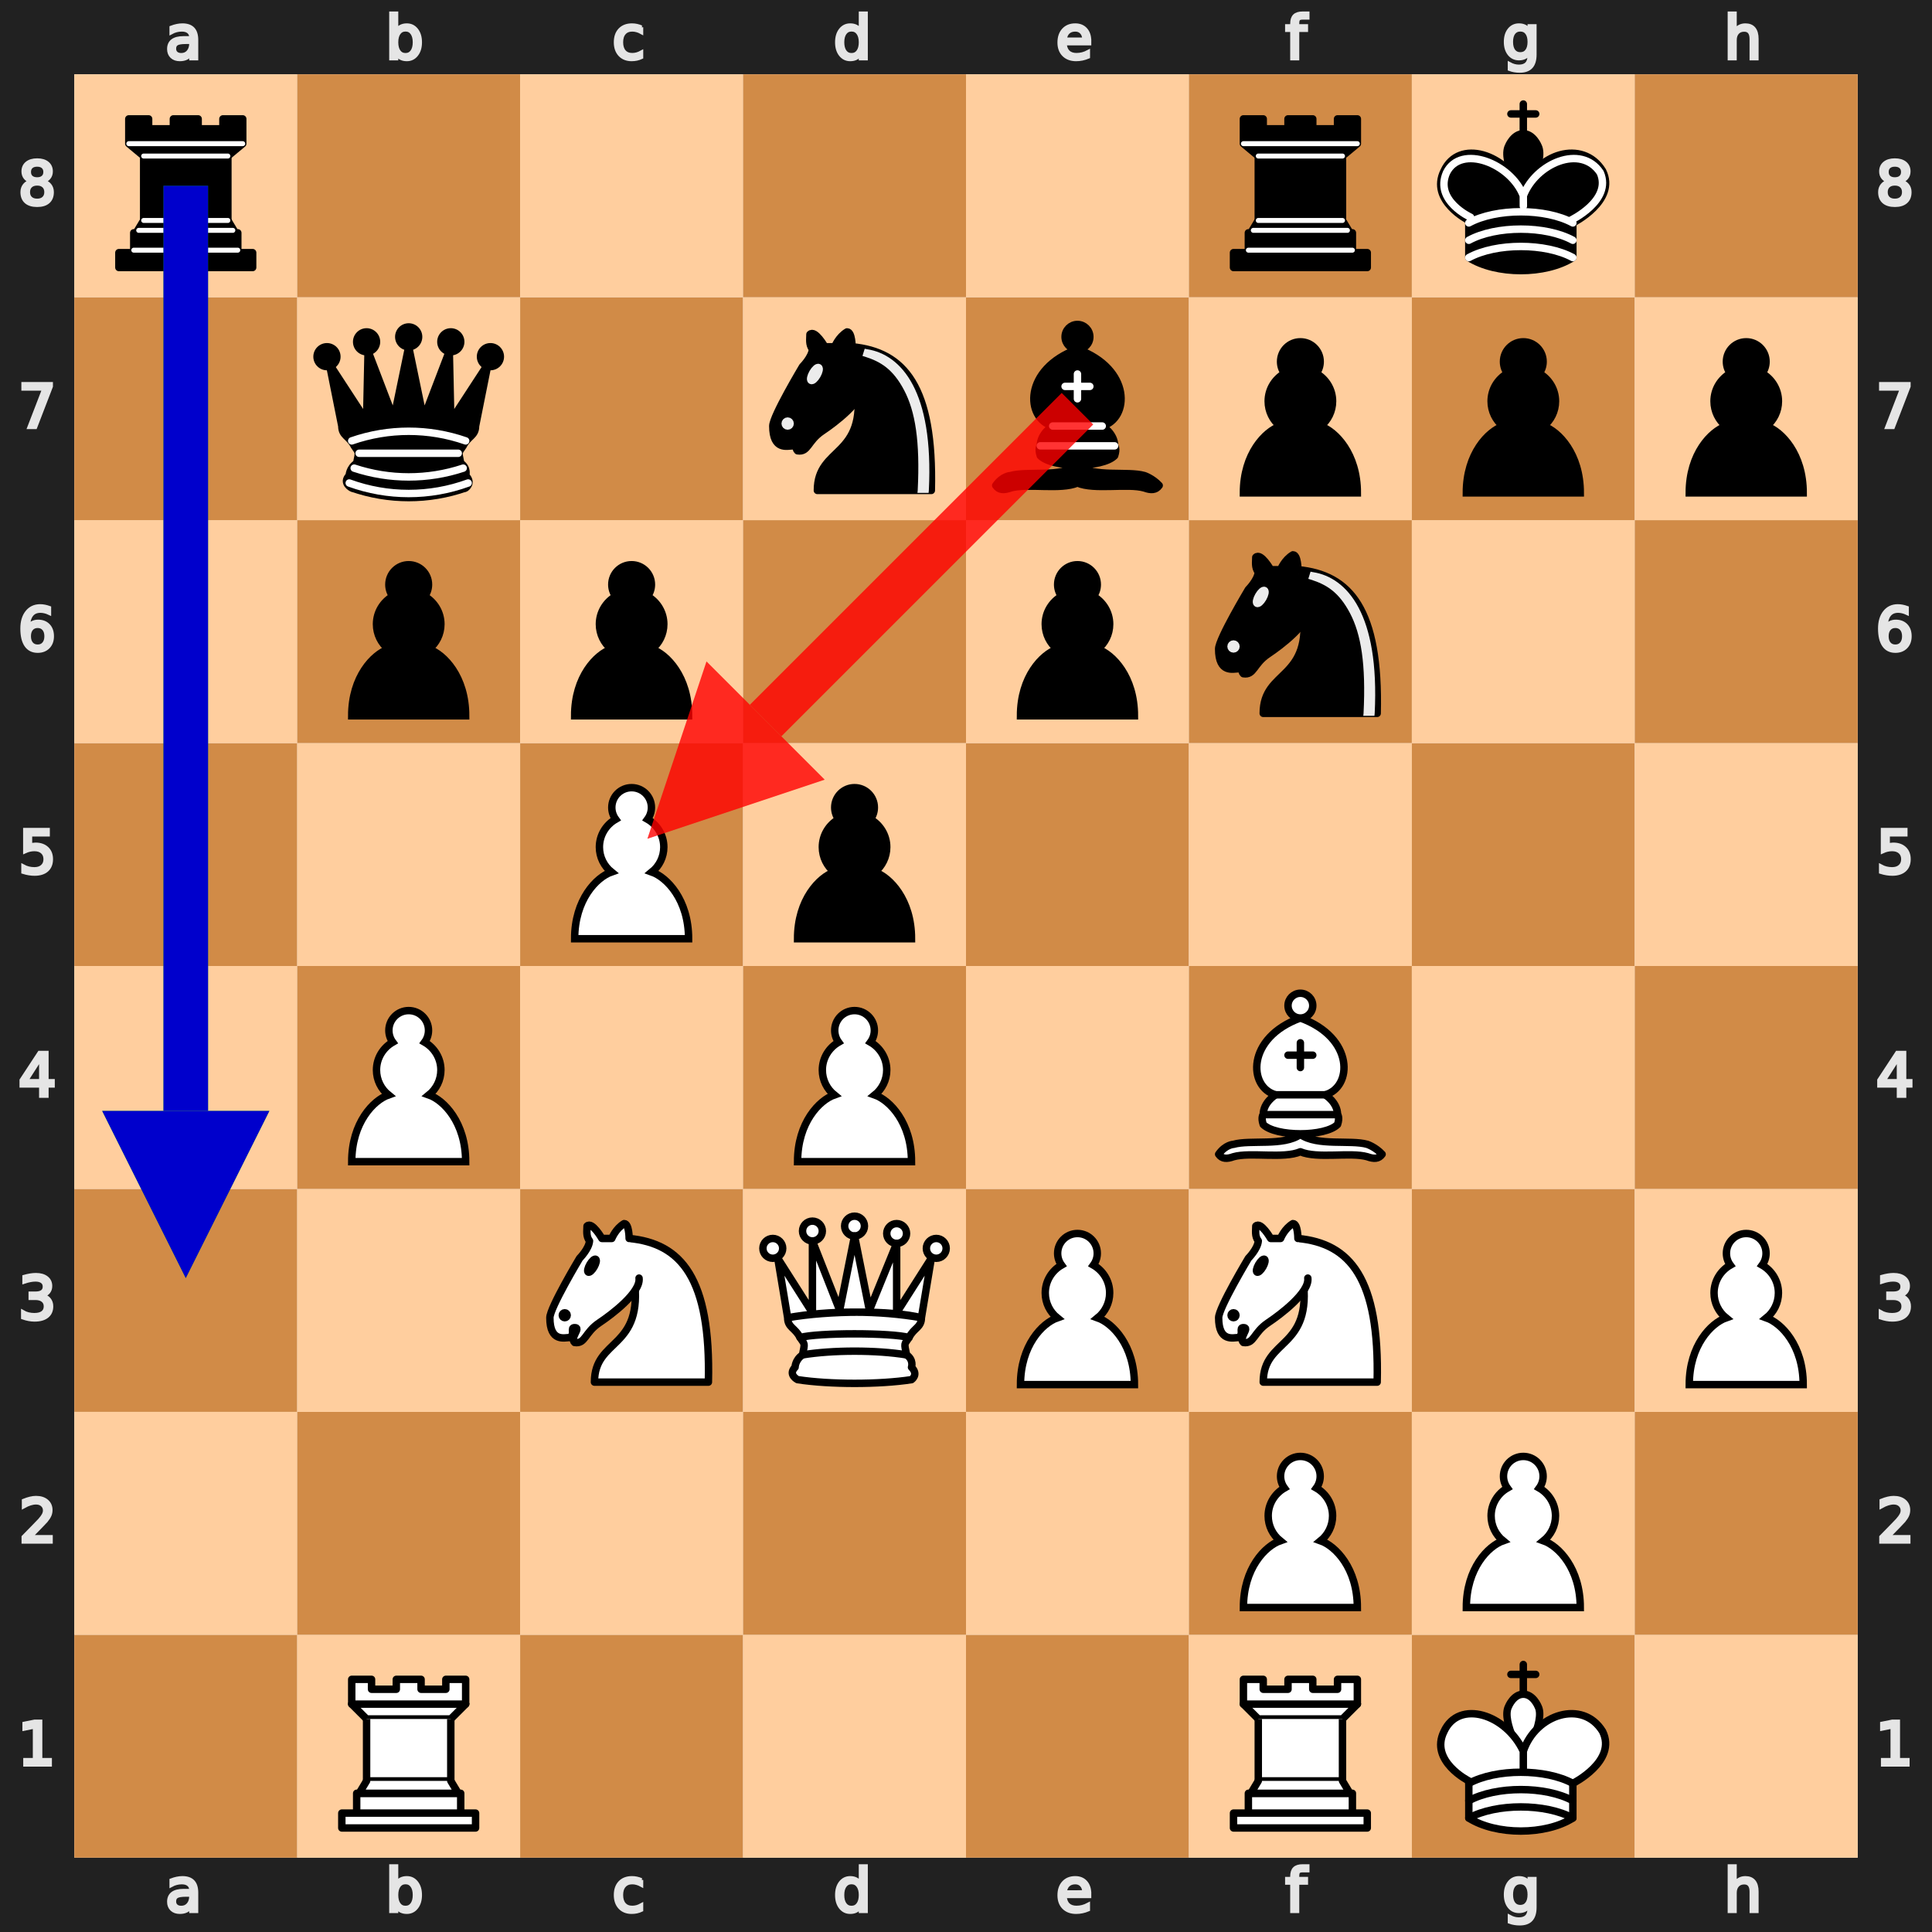
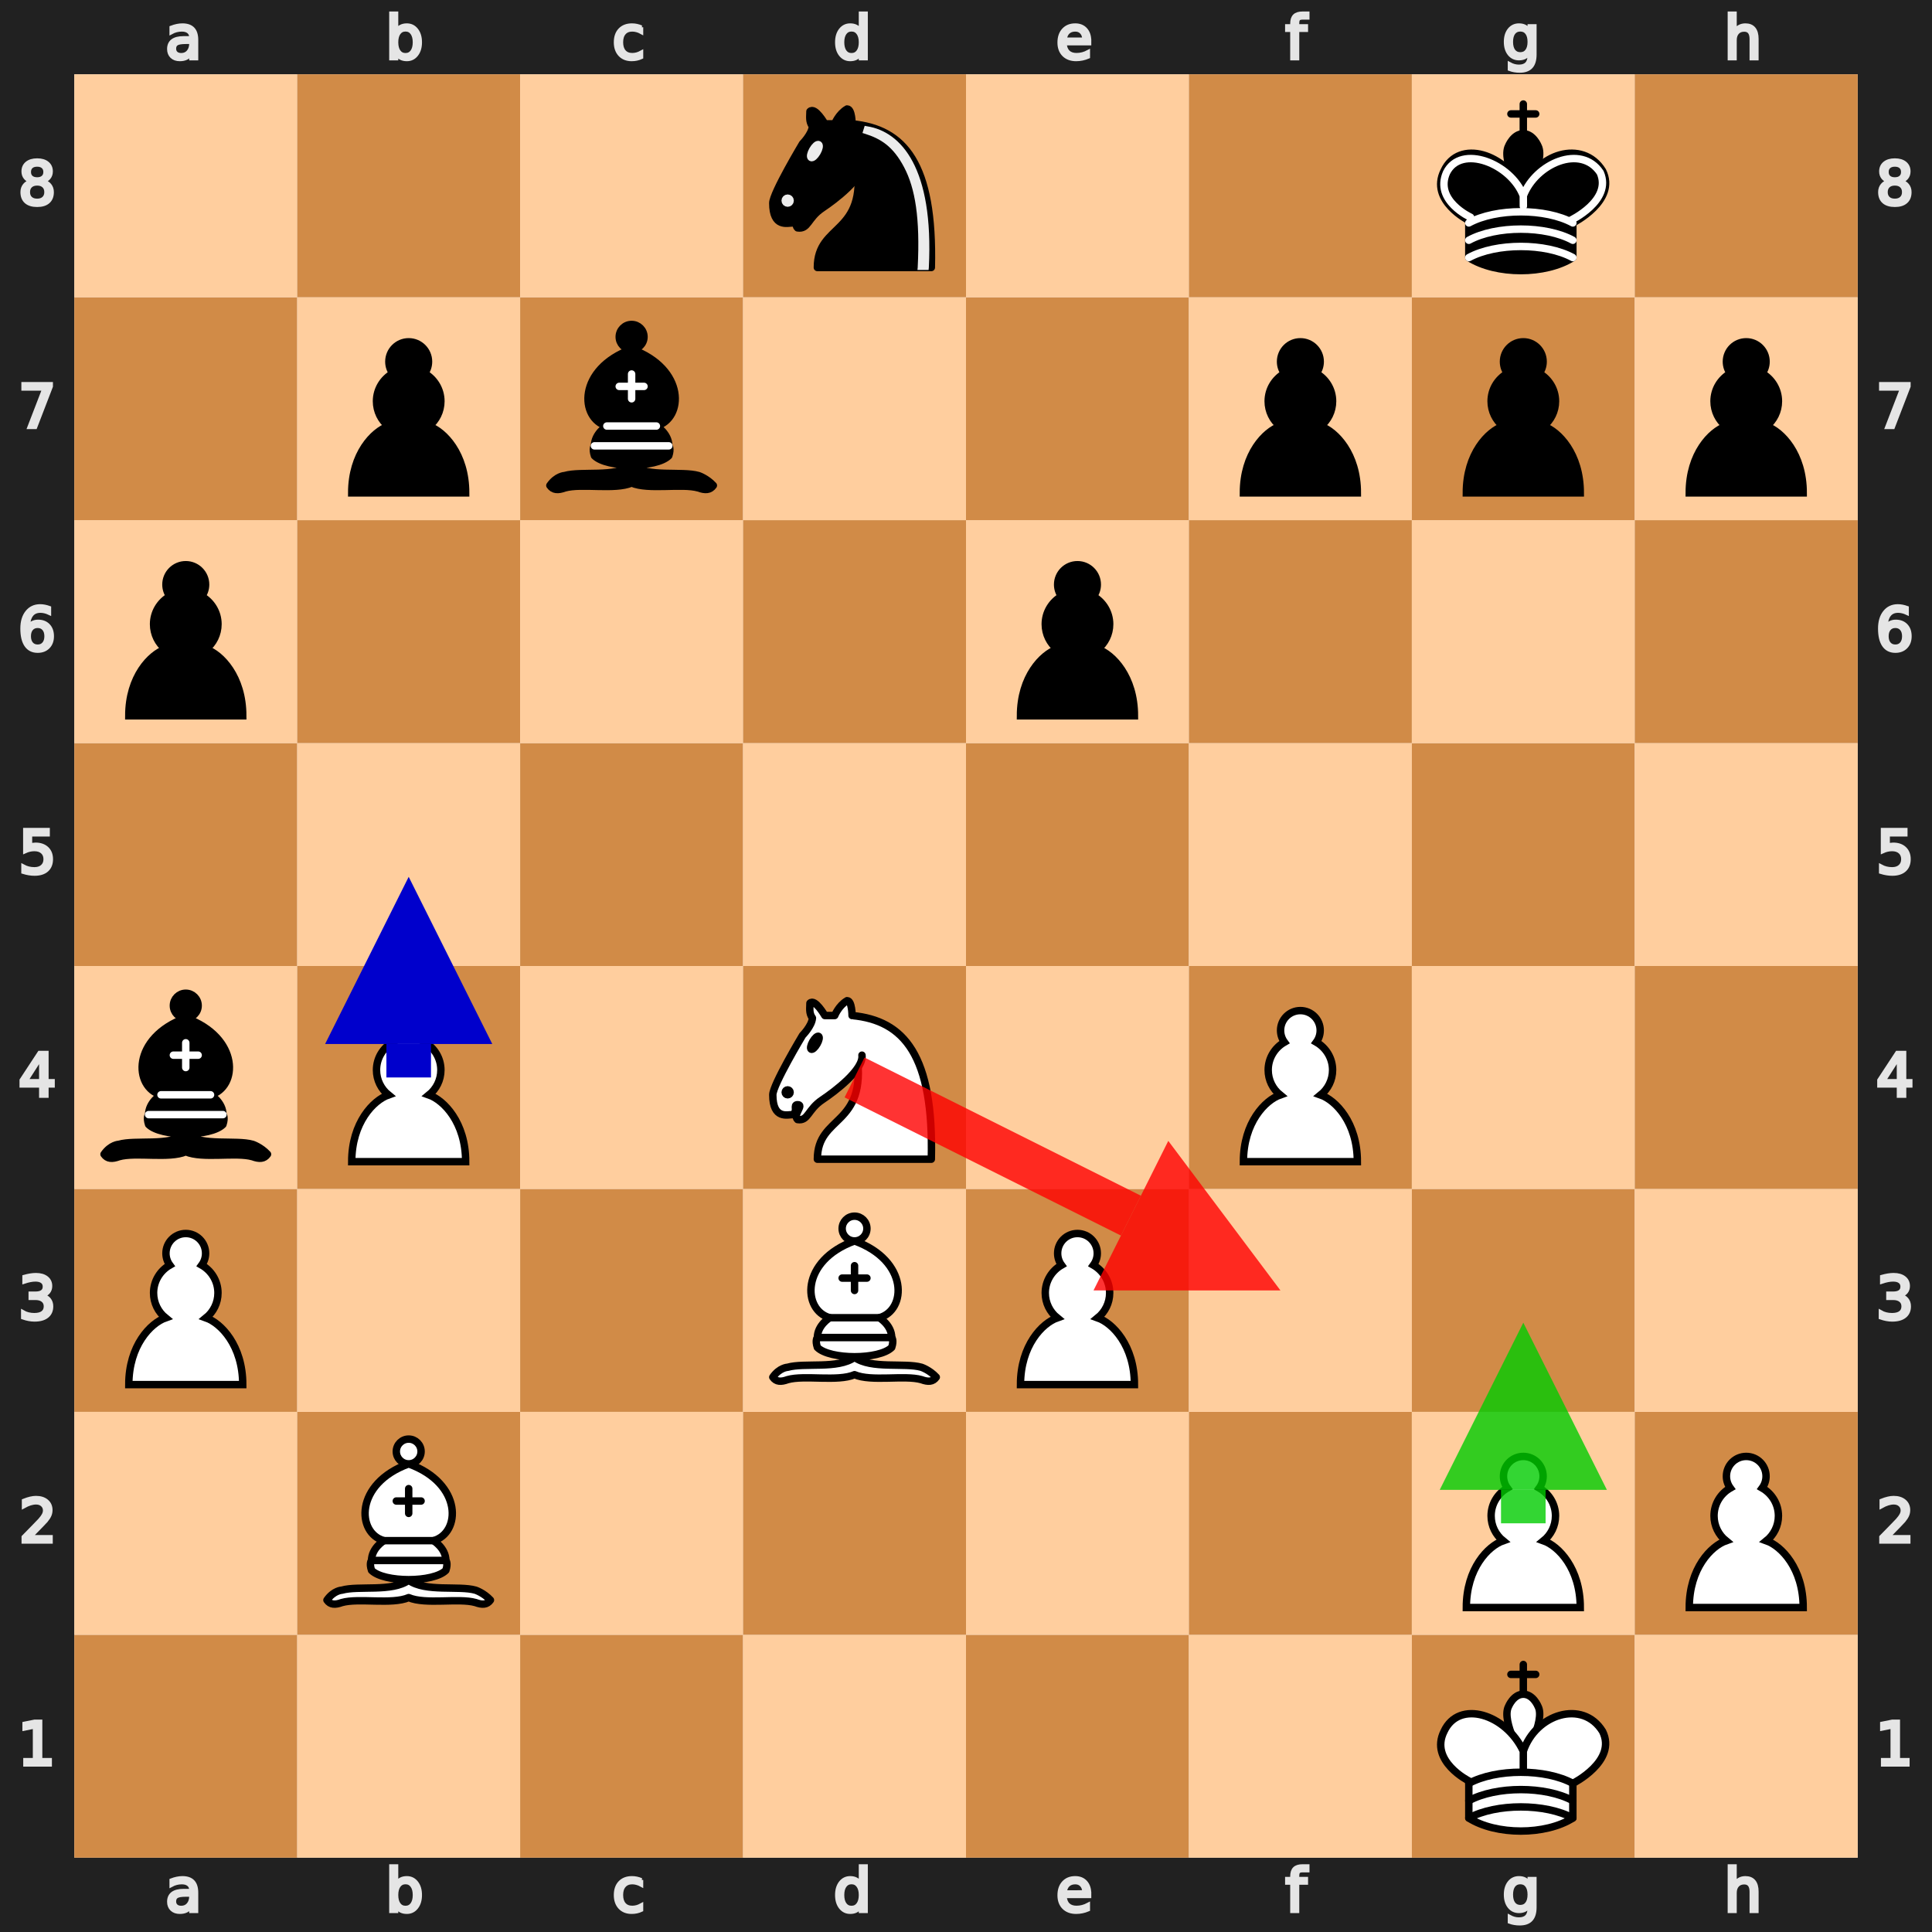
<svg xmlns="http://www.w3.org/2000/svg" xmlns:xlink="http://www.w3.org/1999/xlink" viewBox="0 0 390 390" width="400" height="400">
  <defs>
    <g id="white-pawn" class="white pawn">
      <path d="M22.5 9c-2.21 0-4 1.79-4 4 0 .89.29 1.71.78 2.38C17.33 16.5 16 18.59 16 21c0 2.03.94 3.84 2.41 5.03-3 1.06-7.41 5.55-7.41 13.47h23c0-7.92-4.41-12.41-7.41-13.47 1.47-1.19 2.41-3 2.41-5.03 0-2.41-1.33-4.5-3.28-5.62.49-.67.78-1.49.78-2.38 0-2.21-1.79-4-4-4z" fill="#fff" stroke="#000" stroke-width="1.5" stroke-linecap="round" />
    </g>
    <g id="white-knight" class="white knight" fill="none" fill-rule="evenodd" stroke="#000" stroke-width="1.5" stroke-linecap="round" stroke-linejoin="round">
      <path d="M 22,10 C 32.5,11 38.5,18 38,39 L 15,39 C 15,30 25,32.5 23,18" style="fill:#ffffff; stroke:#000000;" />
      <path d="M 24,18 C 24.38,20.91 18.45,25.37 16,27 C 13,29 13.18,31.34 11,31 C 9.958,30.06 12.41,27.96 11,28 C 10,28 11.19,29.23 10,30 C 9,30 5.997,31 6,26 C 6,24 12,14 12,14 C 12,14 13.89,12.1 14,10.5 C 13.27,9.506 13.5,8.5 13.5,7.5 C 14.5,6.5 16.5,10 16.5,10 L 18.5,10 C 18.5,10 19.28,8.008 21,7 C 22,7 22,10 22,10" style="fill:#ffffff; stroke:#000000;" />
      <path d="M 9.5 25.5 A 0.5 0.5 0 1 1 8.5,25.5 A 0.5 0.5 0 1 1 9.5 25.5 z" style="fill:#000000; stroke:#000000;" />
      <path d="M 15 15.5 A 0.5 1.5 0 1 1 14,15.5 A 0.5 1.5 0 1 1 15 15.5 z" transform="matrix(0.866,0.5,-0.5,0.866,9.693,-5.173)" style="fill:#000000; stroke:#000000;" />
    </g>
    <g id="white-bishop" class="white bishop" fill="none" fill-rule="evenodd" stroke="#000" stroke-width="1.5" stroke-linecap="round" stroke-linejoin="round">
      <g fill="#fff" stroke-linecap="butt">
        <path d="M9 36c3.39-.97 10.11.43 13.5-2 3.39 2.43 10.11 1.03 13.5 2 0 0 1.65.54 3 2-.68.97-1.65.99-3 .5-3.39-.97-10.11.46-13.5-1-3.39 1.46-10.11.03-13.5 1-1.354.49-2.323.47-3-.5 1.354-1.94 3-2 3-2zM15 32c2.5 2.5 12.5 2.5 15 0 .5-1.5 0-2 0-2 0-2.5-2.5-4-2.5-4 5.5-1.5 6-11.5-5-15.5-11 4-10.5 14-5 15.5 0 0-2.5 1.5-2.5 4 0 0-.5.5 0 2zM25 8a2.5 2.5 0 1 1-5 0 2.5 2.5 0 1 1 5 0z" />
      </g>
      <path d="M17.5 26h10M15 30h15m-7.5-14.5v5M20 18h5" stroke-linejoin="miter" />
-     </g>
-     <g id="white-rook" class="white rook" fill="#fff" fill-rule="evenodd" stroke="#000" stroke-width="1.5" stroke-linecap="round" stroke-linejoin="round">
-       <path d="M9 39h27v-3H9v3zM12 36v-4h21v4H12zM11 14V9h4v2h5V9h5v2h5V9h4v5" stroke-linecap="butt" />
-       <path d="M34 14l-3 3H14l-3-3" />
-       <path d="M31 17v12.5H14V17" stroke-linecap="butt" stroke-linejoin="miter" />
-       <path d="M31 29.5l1.5 2.5h-20l1.5-2.5" />
-       <path d="M11 14h23" fill="none" stroke-linejoin="miter" />
-     </g>
-     <g id="white-queen" class="white queen" fill="#fff" fill-rule="evenodd" stroke="#000" stroke-width="1.5" stroke-linecap="round" stroke-linejoin="round">
-       <path d="M8 12a2 2 0 1 1-4 0 2 2 0 1 1 4 0zM24.5 7.5a2 2 0 1 1-4 0 2 2 0 1 1 4 0zM41 12a2 2 0 1 1-4 0 2 2 0 1 1 4 0zM16 8.5a2 2 0 1 1-4 0 2 2 0 1 1 4 0zM33 9a2 2 0 1 1-4 0 2 2 0 1 1 4 0z" />
-       <path d="M9 26c8.5-1.5 21-1.5 27 0l2-12-7 11V11l-5.5 13.5-3-15-3 15-5.5-14V25L7 14l2 12zM9 26c0 2 1.5 2 2.5 4 1 1.5 1 1 .5 3.5-1.5 1-1.5 2.5-1.5 2.5-1.5 1.5.5 2.5.5 2.5 6.5 1 16.5 1 23 0 0 0 1.5-1 0-2.5 0 0 .5-1.5-1-2.5-.5-2.5-.5-2 .5-3.5 1-2 2.5-2 2.5-4-8.5-1.5-18.5-1.5-27 0z" stroke-linecap="butt" />
-       <path d="M11.5 30c3.5-1 18.5-1 22 0M12 33.5c6-1 15-1 21 0" fill="none" />
    </g>
    <g id="white-king" class="white king" fill="none" fill-rule="evenodd" stroke="#000" stroke-width="1.5" stroke-linecap="round" stroke-linejoin="round">
      <path d="M22.5 11.63V6M20 8h5" stroke-linejoin="miter" />
      <path d="M22.5 25s4.5-7.5 3-10.5c0 0-1-2.5-3-2.5s-3 2.5-3 2.5c-1.5 3 3 10.5 3 10.5" fill="#fff" stroke-linecap="butt" stroke-linejoin="miter" />
      <path d="M11.5 37c5.5 3.5 15.5 3.5 21 0v-7s9-4.5 6-10.5c-4-6.5-13.5-3.5-16 4V27v-3.5c-3.5-7.5-13-10.5-16-4-3 6 5 10 5 10V37z" fill="#fff" />
      <path d="M11.5 30c5.5-3 15.5-3 21 0m-21 3.5c5.5-3 15.5-3 21 0m-21 3.5c5.5-3 15.5-3 21 0" />
    </g>
    <g id="black-pawn" class="black pawn">
      <path d="M22.5 9c-2.21 0-4 1.79-4 4 0 .89.29 1.71.78 2.38C17.33 16.5 16 18.59 16 21c0 2.03.94 3.84 2.41 5.03-3 1.06-7.41 5.55-7.41 13.47h23c0-7.92-4.41-12.41-7.41-13.47 1.47-1.19 2.41-3 2.41-5.03 0-2.41-1.33-4.5-3.28-5.62.49-.67.78-1.49.78-2.38 0-2.21-1.79-4-4-4z" fill="#000" stroke="#000" stroke-width="1.5" stroke-linecap="round" />
    </g>
    <g id="black-knight" class="black knight" fill="none" fill-rule="evenodd" stroke="#000" stroke-width="1.5" stroke-linecap="round" stroke-linejoin="round">
      <path d="M 22,10 C 32.5,11 38.5,18 38,39 L 15,39 C 15,30 25,32.5 23,18" style="fill:#000000; stroke:#000000;" />
      <path d="M 24,18 C 24.38,20.91 18.45,25.37 16,27 C 13,29 13.18,31.34 11,31 C 9.958,30.06 12.41,27.96 11,28 C 10,28 11.19,29.23 10,30 C 9,30 5.997,31 6,26 C 6,24 12,14 12,14 C 12,14 13.89,12.1 14,10.5 C 13.27,9.506 13.5,8.5 13.5,7.5 C 14.5,6.5 16.5,10 16.5,10 L 18.5,10 C 18.5,10 19.28,8.008 21,7 C 22,7 22,10 22,10" style="fill:#000000; stroke:#000000;" />
      <path d="M 9.5 25.5 A 0.5 0.5 0 1 1 8.5,25.5 A 0.5 0.5 0 1 1 9.5 25.5 z" style="fill:#ececec; stroke:#ececec;" />
      <path d="M 15 15.5 A 0.5 1.5 0 1 1 14,15.5 A 0.5 1.5 0 1 1 15 15.5 z" transform="matrix(0.866,0.5,-0.5,0.866,9.693,-5.173)" style="fill:#ececec; stroke:#ececec;" />
      <path d="M 24.55,10.4 L 24.1,11.85 L 24.6,12 C 27.75,13 30.25,14.49 32.5,18.75 C 34.75,23.01 35.75,29.06 35.25,39 L 35.2,39.5 L 37.45,39.5 L 37.5,39 C 38,28.94 36.62,22.15 34.25,17.66 C 31.88,13.17 28.46,11.02 25.06,10.5 L 24.55,10.4 z " style="fill:#ececec; stroke:none;" />
    </g>
    <g id="black-bishop" class="black bishop" fill="none" fill-rule="evenodd" stroke="#000" stroke-width="1.5" stroke-linecap="round" stroke-linejoin="round">
      <path d="M9 36c3.39-.97 10.11.43 13.5-2 3.39 2.43 10.11 1.03 13.5 2 0 0 1.65.54 3 2-.68.97-1.65.99-3 .5-3.39-.97-10.11.46-13.5-1-3.39 1.46-10.11.03-13.5 1-1.354.49-2.323.47-3-.5 1.354-1.94 3-2 3-2zm6-4c2.5 2.5 12.5 2.5 15 0 .5-1.5 0-2 0-2 0-2.5-2.5-4-2.5-4 5.5-1.5 6-11.5-5-15.5-11 4-10.5 14-5 15.5 0 0-2.5 1.5-2.5 4 0 0-.5.5 0 2zM25 8a2.5 2.5 0 1 1-5 0 2.5 2.5 0 1 1 5 0z" fill="#000" stroke-linecap="butt" />
      <path d="M17.5 26h10M15 30h15m-7.5-14.5v5M20 18h5" stroke="#fff" stroke-linejoin="miter" />
-     </g>
-     <g id="black-rook" class="black rook" fill="#000" fill-rule="evenodd" stroke="#000" stroke-width="1.5" stroke-linecap="round" stroke-linejoin="round">
-       <path d="M9 39h27v-3H9v3zM12.5 32l1.5-2.5h17l1.5 2.5h-20zM12 36v-4h21v4H12z" stroke-linecap="butt" />
-       <path d="M14 29.5v-13h17v13H14z" stroke-linecap="butt" stroke-linejoin="miter" />
-       <path d="M14 16.5L11 14h23l-3 2.5H14zM11 14V9h4v2h5V9h5v2h5V9h4v5H11z" stroke-linecap="butt" />
-       <path d="M12 35.5h21M13 31.5h19M14 29.5h17M14 16.5h17M11 14h23" fill="none" stroke="#fff" stroke-width="1" stroke-linejoin="miter" />
-     </g>
-     <g id="black-queen" class="black queen" fill="#000" fill-rule="evenodd" stroke="#000" stroke-width="1.5" stroke-linecap="round" stroke-linejoin="round">
-       <g fill="#000" stroke="none">
-         <circle cx="6" cy="12" r="2.75" />
-         <circle cx="14" cy="9" r="2.75" />
-         <circle cx="22.5" cy="8" r="2.75" />
-         <circle cx="31" cy="9" r="2.75" />
-         <circle cx="39" cy="12" r="2.75" />
-       </g>
-       <path d="M9 26c8.5-1.5 21-1.5 27 0l2.5-12.5L31 25l-.3-14.1-5.2 13.6-3-14.5-3 14.5-5.2-13.6L14 25 6.5 13.5 9 26zM9 26c0 2 1.5 2 2.5 4 1 1.5 1 1 .5 3.5-1.5 1-1.5 2.5-1.5 2.5-1.5 1.5.5 2.5.5 2.5 6.5 1 16.5 1 23 0 0 0 1.5-1 0-2.5 0 0 .5-1.5-1-2.5-.5-2.5-.5-2 .5-3.5 1-2 2.5-2 2.5-4-8.5-1.5-18.5-1.5-27 0z" stroke-linecap="butt" />
-       <path d="M11 38.5a35 35 1 0 0 23 0" fill="none" stroke-linecap="butt" />
-       <path d="M11 29a35 35 1 0 1 23 0M12.5 31.5h20M11.5 34.5a35 35 1 0 0 22 0M10.5 37.5a35 35 1 0 0 24 0" fill="none" stroke="#fff" />
    </g>
    <g id="black-king" class="black king" fill="none" fill-rule="evenodd" stroke="#000" stroke-width="1.5" stroke-linecap="round" stroke-linejoin="round">
      <path d="M22.5 11.63V6" stroke-linejoin="miter" />
      <path d="M22.5 25s4.5-7.5 3-10.5c0 0-1-2.5-3-2.5s-3 2.5-3 2.5c-1.5 3 3 10.5 3 10.5" fill="#000" stroke-linecap="butt" stroke-linejoin="miter" />
      <path d="M11.5 37c5.5 3.5 15.5 3.5 21 0v-7s9-4.5 6-10.5c-4-6.5-13.5-3.5-16 4V27v-3.5c-3.5-7.5-13-10.5-16-4-3 6 5 10 5 10V37z" fill="#000" />
      <path d="M20 8h5" stroke-linejoin="miter" />
      <path d="M32 29.5s8.5-4 6.03-9.65C34.15 14 25 18 22.5 24.5l.01 2.1-.01-2.1C20 18 9.906 14 6.997 19.85c-2.497 5.65 4.853 9 4.853 9M11.5 30c5.5-3 15.5-3 21 0m-21 3.5c5.5-3 15.5-3 21 0m-21 3.5c5.5-3 15.5-3 21 0" stroke="#fff" />
    </g>
  </defs>
  <rect x="7.5" y="7.5" width="375" height="375" fill="none" stroke="#212121" stroke-width="15" />
  <g transform="translate(20, 1) scale(0.75, 0.75)" fill="#e5e5e5" stroke="#e5e5e5">
    <path d="M23.328 10.016q-1.742 0-2.414.398-.672.398-.672 1.36 0 .765.5 1.218.508.445 1.375.445 1.196 0 1.914-.843.727-.852.727-2.258v-.32zm2.867-.594v4.992h-1.437v-1.328q-.492.797-1.227 1.18-.734.375-1.797.375-1.343 0-2.14-.75-.79-.758-.79-2.024 0-1.476.985-2.226.992-.75 2.953-.75h2.016V8.75q0-.992-.656-1.531-.649-.547-1.829-.547-.75 0-1.46.18-.711.18-1.368.539V6.062q.79-.304 1.532-.453.742-.156 1.445-.156 1.898 0 2.836.984.937.985.937 2.985z" />
  </g>
  <g transform="translate(20, 375) scale(0.75, 0.75)" fill="#e5e5e5" stroke="#e5e5e5">
    <path d="M23.328 10.016q-1.742 0-2.414.398-.672.398-.672 1.36 0 .765.5 1.218.508.445 1.375.445 1.196 0 1.914-.843.727-.852.727-2.258v-.32zm2.867-.594v4.992h-1.437v-1.328q-.492.797-1.227 1.18-.734.375-1.797.375-1.343 0-2.14-.75-.79-.758-.79-2.024 0-1.476.985-2.226.992-.75 2.953-.75h2.016V8.75q0-.992-.656-1.531-.649-.547-1.829-.547-.75 0-1.46.18-.711.18-1.368.539V6.062q.79-.304 1.532-.453.742-.156 1.445-.156 1.898 0 2.836.984.937.985.937 2.985z" />
  </g>
  <g transform="translate(65, 1) scale(0.75, 0.75)" fill="#e5e5e5" stroke="#e5e5e5">
    <path d="M24.922 10.047q0-1.586-.656-2.485-.649-.906-1.79-.906-1.14 0-1.796.906-.649.899-.649 2.485 0 1.586.649 2.492.656.898 1.797.898 1.14 0 1.789-.898.656-.906.656-2.492zm-4.89-3.055q.452-.781 1.14-1.156.695-.383 1.656-.383 1.594 0 2.586 1.266 1 1.265 1 3.328 0 2.062-1 3.328-.992 1.266-2.586 1.266-.96 0-1.656-.375-.688-.383-1.14-1.164v1.312h-1.446V2.258h1.445z" />
  </g>
  <g transform="translate(65, 375) scale(0.75, 0.75)" fill="#e5e5e5" stroke="#e5e5e5">
    <path d="M24.922 10.047q0-1.586-.656-2.485-.649-.906-1.79-.906-1.14 0-1.796.906-.649.899-.649 2.485 0 1.586.649 2.492.656.898 1.797.898 1.14 0 1.789-.898.656-.906.656-2.492zm-4.89-3.055q.452-.781 1.14-1.156.695-.383 1.656-.383 1.594 0 2.586 1.266 1 1.265 1 3.328 0 2.062-1 3.328-.992 1.266-2.586 1.266-.96 0-1.656-.375-.688-.383-1.14-1.164v1.312h-1.446V2.258h1.445z" />
  </g>
  <g transform="translate(110, 1) scale(0.75, 0.75)" fill="#e5e5e5" stroke="#e5e5e5">
    <path d="M25.96 6v1.344q-.608-.336-1.226-.5-.609-.172-1.234-.172-1.398 0-2.172.89-.773.883-.773 2.485 0 1.601.773 2.492.774.883 2.172.883.625 0 1.234-.164.618-.172 1.227-.508v1.328q-.602.281-1.25.422-.64.14-1.367.14-1.977 0-3.14-1.242-1.165-1.242-1.165-3.351 0-2.14 1.172-3.367 1.18-1.227 3.227-1.227.664 0 1.296.14.633.134 1.227.407z" />
  </g>
  <g transform="translate(110, 375) scale(0.75, 0.75)" fill="#e5e5e5" stroke="#e5e5e5">
    <path d="M25.96 6v1.344q-.608-.336-1.226-.5-.609-.172-1.234-.172-1.398 0-2.172.89-.773.883-.773 2.485 0 1.601.773 2.492.774.883 2.172.883.625 0 1.234-.164.618-.172 1.227-.508v1.328q-.602.281-1.25.422-.64.14-1.367.14-1.977 0-3.14-1.242-1.165-1.242-1.165-3.351 0-2.14 1.172-3.367 1.18-1.227 3.227-1.227.664 0 1.296.14.633.134 1.227.407z" />
  </g>
  <g transform="translate(155, 1) scale(0.75, 0.75)" fill="#e5e5e5" stroke="#e5e5e5">
    <path d="M24.973 6.992V2.258h1.437v12.156h-1.437v-1.312q-.453.78-1.149 1.164-.687.375-1.656.375-1.586 0-2.586-1.266-.992-1.266-.992-3.328 0-2.063.992-3.328 1-1.266 2.586-1.266.969 0 1.656.383.696.375 1.149 1.156zm-4.899 3.055q0 1.586.649 2.492.656.898 1.797.898 1.14 0 1.796-.898.657-.906.657-2.492 0-1.586-.657-2.485-.656-.906-1.796-.906-1.141 0-1.797.906-.649.899-.649 2.485z" />
  </g>
  <g transform="translate(155, 375) scale(0.75, 0.75)" fill="#e5e5e5" stroke="#e5e5e5">
    <path d="M24.973 6.992V2.258h1.437v12.156h-1.437v-1.312q-.453.78-1.149 1.164-.687.375-1.656.375-1.586 0-2.586-1.266-.992-1.266-.992-3.328 0-2.063.992-3.328 1-1.266 2.586-1.266.969 0 1.656.383.696.375 1.149 1.156zm-4.899 3.055q0 1.586.649 2.492.656.898 1.797.898 1.14 0 1.796-.898.657-.906.657-2.492 0-1.586-.657-2.485-.656-.906-1.796-.906-1.141 0-1.797.906-.649.899-.649 2.485z" />
  </g>
  <g transform="translate(200, 1) scale(0.75, 0.75)" fill="#e5e5e5" stroke="#e5e5e5">
    <path d="M26.555 9.68v.703h-6.61q.094 1.484.89 2.265.806.774 2.235.774.828 0 1.602-.203.781-.203 1.547-.61v1.36q-.774.328-1.586.5-.813.172-1.649.172-2.093 0-3.32-1.22-1.219-1.218-1.219-3.296 0-2.148 1.157-3.406 1.164-1.266 3.132-1.266 1.766 0 2.79 1.14 1.03 1.134 1.03 3.087zm-1.438-.422q-.015-1.18-.664-1.883-.64-.703-1.703-.703-1.203 0-1.93.68-.718.68-.828 1.914z" />
  </g>
  <g transform="translate(200, 375) scale(0.75, 0.75)" fill="#e5e5e5" stroke="#e5e5e5">
    <path d="M26.555 9.68v.703h-6.61q.094 1.484.89 2.265.806.774 2.235.774.828 0 1.602-.203.781-.203 1.547-.61v1.36q-.774.328-1.586.5-.813.172-1.649.172-2.093 0-3.32-1.22-1.219-1.218-1.219-3.296 0-2.148 1.157-3.406 1.164-1.266 3.132-1.266 1.766 0 2.79 1.14 1.03 1.134 1.03 3.087zm-1.438-.422q-.015-1.18-.664-1.883-.64-.703-1.703-.703-1.203 0-1.93.68-.718.68-.828 1.914z" />
  </g>
  <g transform="translate(245, 1) scale(0.75, 0.75)" fill="#e5e5e5" stroke="#e5e5e5">
    <path d="M25.285 2.258v1.195H23.91q-.773 0-1.078.313-.297.312-.297 1.125v.773h2.367v1.117h-2.367v7.633H21.09V6.781h-1.375V5.664h1.375v-.61q0-1.46.68-2.124.68-.672 2.156-.672z" />
  </g>
  <g transform="translate(245, 375) scale(0.75, 0.75)" fill="#e5e5e5" stroke="#e5e5e5">
    <path d="M25.285 2.258v1.195H23.91q-.773 0-1.078.313-.297.312-.297 1.125v.773h2.367v1.117h-2.367v7.633H21.09V6.781h-1.375V5.664h1.375v-.61q0-1.46.68-2.124.68-.672 2.156-.672z" />
  </g>
  <g transform="translate(290, 1) scale(0.75, 0.75)" fill="#e5e5e5" stroke="#e5e5e5">
    <path d="M24.973 9.937q0-1.562-.649-2.421-.64-.86-1.804-.86-1.157 0-1.805.86-.64.859-.64 2.421 0 1.555.64 2.415.648.859 1.805.859 1.164 0 1.804-.86.649-.859.649-2.414zm1.437 3.391q0 2.234-.992 3.32-.992 1.094-3.04 1.094-.757 0-1.429-.117-.672-.11-1.304-.344v-1.398q.632.344 1.25.508.617.164 1.257.164 1.414 0 2.118-.743.703-.734.703-2.226v-.711q-.446.773-1.141 1.156-.695.383-1.664.383-1.61 0-2.594-1.227-.984-1.226-.984-3.25 0-2.03.984-3.257.985-1.227 2.594-1.227.969 0 1.664.383t1.14 1.156V5.664h1.438z" />
  </g>
  <g transform="translate(290, 375) scale(0.75, 0.75)" fill="#e5e5e5" stroke="#e5e5e5">
    <path d="M24.973 9.937q0-1.562-.649-2.421-.64-.86-1.804-.86-1.157 0-1.805.86-.64.859-.64 2.421 0 1.555.64 2.415.648.859 1.805.859 1.164 0 1.804-.86.649-.859.649-2.414zm1.437 3.391q0 2.234-.992 3.32-.992 1.094-3.04 1.094-.757 0-1.429-.117-.672-.11-1.304-.344v-1.398q.632.344 1.25.508.617.164 1.257.164 1.414 0 2.118-.743.703-.734.703-2.226v-.711q-.446.773-1.141 1.156-.695.383-1.664.383-1.61 0-2.594-1.227-.984-1.226-.984-3.25 0-2.03.984-3.257.985-1.227 2.594-1.227.969 0 1.664.383t1.14 1.156V5.664h1.438z" />
  </g>
  <g transform="translate(335, 1) scale(0.75, 0.75)" fill="#e5e5e5" stroke="#e5e5e5">
    <path d="M26.164 9.133v5.281h-1.437V9.18q0-1.243-.485-1.86-.484-.617-1.453-.617-1.164 0-1.836.742-.672.742-.672 2.024v4.945h-1.445V2.258h1.445v4.765q.516-.789 1.211-1.18.703-.39 1.617-.39 1.508 0 2.282.938.773.93.773 2.742z" />
  </g>
  <g transform="translate(335, 375) scale(0.75, 0.75)" fill="#e5e5e5" stroke="#e5e5e5">
    <path d="M26.164 9.133v5.281h-1.437V9.18q0-1.243-.485-1.86-.484-.617-1.453-.617-1.164 0-1.836.742-.672.742-.672 2.024v4.945h-1.445V2.258h1.445v4.765q.516-.789 1.211-1.18.703-.39 1.617-.39 1.508 0 2.282.938.773.93.773 2.742z" />
  </g>
  <g transform="translate(0, 335) scale(0.75, 0.75)" fill="#e5e5e5" stroke="#e5e5e5">
    <path d="M6.754 26.996h2.578v-8.898l-2.805.562v-1.437l2.79-.563h1.578v10.336h2.578v1.328h-6.72z" />
  </g>
  <g transform="translate(375, 335) scale(0.75, 0.75)" fill="#e5e5e5" stroke="#e5e5e5">
    <path d="M6.754 26.996h2.578v-8.898l-2.805.562v-1.437l2.79-.563h1.578v10.336h2.578v1.328h-6.72z" />
  </g>
  <g transform="translate(0, 290) scale(0.75, 0.75)" fill="#e5e5e5" stroke="#e5e5e5">
    <path d="M8.195 26.996h5.508v1.328H6.297v-1.328q.898-.93 2.445-2.492 1.555-1.57 1.953-2.024.758-.851 1.055-1.437.305-.594.305-1.164 0-.93-.657-1.516-.648-.586-1.695-.586-.742 0-1.57.258-.82.258-1.758.781v-1.593q.953-.383 1.781-.578.828-.196 1.516-.196 1.812 0 2.89.906 1.079.907 1.079 2.422 0 .72-.274 1.368-.265.64-.976 1.515-.196.227-1.243 1.313-1.046 1.078-2.953 3.023z" />
  </g>
  <g transform="translate(375, 290) scale(0.75, 0.75)" fill="#e5e5e5" stroke="#e5e5e5">
    <path d="M8.195 26.996h5.508v1.328H6.297v-1.328q.898-.93 2.445-2.492 1.555-1.57 1.953-2.024.758-.851 1.055-1.437.305-.594.305-1.164 0-.93-.657-1.516-.648-.586-1.695-.586-.742 0-1.57.258-.82.258-1.758.781v-1.593q.953-.383 1.781-.578.828-.196 1.516-.196 1.812 0 2.89.906 1.079.907 1.079 2.422 0 .72-.274 1.368-.265.64-.976 1.515-.196.227-1.243 1.313-1.046 1.078-2.953 3.023z" />
  </g>
  <g transform="translate(0, 245) scale(0.75, 0.75)" fill="#e5e5e5" stroke="#e5e5e5">
    <path d="M11.434 22.035q1.132.242 1.765 1.008.64.766.64 1.89 0 1.727-1.187 2.672-1.187.946-3.375.946-.734 0-1.515-.149-.774-.14-1.602-.43V26.45q.656.383 1.438.578.78.196 1.632.196 1.485 0 2.258-.586.782-.586.782-1.703 0-1.032-.727-1.61-.719-.586-2.008-.586h-1.36v-1.297h1.423q1.164 0 1.78-.46.618-.47.618-1.344 0-.899-.64-1.375-.633-.485-1.82-.485-.65 0-1.391.141-.743.14-1.633.437V16.95q.898-.25 1.68-.375.788-.125 1.484-.125 1.797 0 2.844.82 1.046.813 1.046 2.204 0 .968-.554 1.64-.555.664-1.578.922z" />
  </g>
  <g transform="translate(375, 245) scale(0.75, 0.75)" fill="#e5e5e5" stroke="#e5e5e5">
    <path d="M11.434 22.035q1.132.242 1.765 1.008.64.766.64 1.89 0 1.727-1.187 2.672-1.187.946-3.375.946-.734 0-1.515-.149-.774-.14-1.602-.43V26.45q.656.383 1.438.578.78.196 1.632.196 1.485 0 2.258-.586.782-.586.782-1.703 0-1.032-.727-1.61-.719-.586-2.008-.586h-1.36v-1.297h1.423q1.164 0 1.78-.46.618-.47.618-1.344 0-.899-.64-1.375-.633-.485-1.82-.485-.65 0-1.391.141-.743.14-1.633.437V16.95q.898-.25 1.68-.375.788-.125 1.484-.125 1.797 0 2.844.82 1.046.813 1.046 2.204 0 .968-.554 1.64-.555.664-1.578.922z" />
  </g>
  <g transform="translate(0, 200) scale(0.75, 0.75)" fill="#e5e5e5" stroke="#e5e5e5">
    <path d="M11.016 18.035L7.03 24.262h3.985zm-.414-1.375h1.984v7.602h1.664v1.312h-1.664v2.75h-1.57v-2.75H5.75v-1.523z" />
  </g>
  <g transform="translate(375, 200) scale(0.75, 0.75)" fill="#e5e5e5" stroke="#e5e5e5">
    <path d="M11.016 18.035L7.03 24.262h3.985zm-.414-1.375h1.984v7.602h1.664v1.312h-1.664v2.75h-1.57v-2.75H5.75v-1.523z" />
  </g>
  <g transform="translate(0, 155) scale(0.75, 0.75)" fill="#e5e5e5" stroke="#e5e5e5">
    <path d="M6.719 16.66h6.195v1.328h-4.75v2.86q.344-.118.688-.172.343-.063.687-.063 1.953 0 3.094 1.07 1.14 1.07 1.14 2.899 0 1.883-1.171 2.93-1.172 1.039-3.305 1.039-.735 0-1.5-.125-.758-.125-1.57-.375v-1.586q.703.383 1.453.57.75.188 1.586.188 1.351 0 2.14-.711.79-.711.79-1.93 0-1.219-.79-1.93-.789-.71-2.14-.71-.633 0-1.266.14-.625.14-1.281.438z" />
  </g>
  <g transform="translate(375, 155) scale(0.75, 0.75)" fill="#e5e5e5" stroke="#e5e5e5">
    <path d="M6.719 16.66h6.195v1.328h-4.75v2.86q.344-.118.688-.172.343-.063.687-.063 1.953 0 3.094 1.07 1.14 1.07 1.14 2.899 0 1.883-1.171 2.93-1.172 1.039-3.305 1.039-.735 0-1.5-.125-.758-.125-1.57-.375v-1.586q.703.383 1.453.57.75.188 1.586.188 1.351 0 2.14-.711.79-.711.79-1.93 0-1.219-.79-1.93-.789-.71-2.14-.71-.633 0-1.266.14-.625.14-1.281.438z" />
  </g>
  <g transform="translate(0, 110) scale(0.75, 0.75)" fill="#e5e5e5" stroke="#e5e5e5">
    <path d="M10.137 21.863q-1.063 0-1.688.727-.617.726-.617 1.992 0 1.258.617 1.992.625.727 1.688.727 1.062 0 1.68-.727.624-.734.624-1.992 0-1.266-.625-1.992-.617-.727-1.68-.727zm3.133-4.945v1.437q-.594-.28-1.204-.43-.601-.148-1.195-.148-1.562 0-2.39 1.055-.82 1.055-.938 3.188.46-.68 1.156-1.04.696-.367 1.531-.367 1.758 0 2.774 1.07 1.023 1.063 1.023 2.899 0 1.797-1.062 2.883-1.063 1.086-2.828 1.086-2.024 0-3.094-1.547-1.07-1.555-1.07-4.5 0-2.766 1.312-4.406 1.313-1.649 3.524-1.649.593 0 1.195.117.61.118 1.266.352z" />
  </g>
  <g transform="translate(375, 110) scale(0.75, 0.75)" fill="#e5e5e5" stroke="#e5e5e5">
    <path d="M10.137 21.863q-1.063 0-1.688.727-.617.726-.617 1.992 0 1.258.617 1.992.625.727 1.688.727 1.062 0 1.68-.727.624-.734.624-1.992 0-1.266-.625-1.992-.617-.727-1.68-.727zm3.133-4.945v1.437q-.594-.28-1.204-.43-.601-.148-1.195-.148-1.562 0-2.39 1.055-.82 1.055-.938 3.188.46-.68 1.156-1.04.696-.367 1.531-.367 1.758 0 2.774 1.07 1.023 1.063 1.023 2.899 0 1.797-1.062 2.883-1.063 1.086-2.828 1.086-2.024 0-3.094-1.547-1.07-1.555-1.07-4.5 0-2.766 1.312-4.406 1.313-1.649 3.524-1.649.593 0 1.195.117.61.118 1.266.352z" />
  </g>
  <g transform="translate(0, 65) scale(0.75, 0.75)" fill="#e5e5e5" stroke="#e5e5e5">
    <path d="M6.25 16.66h7.5v.672L9.516 28.324H7.867l3.985-10.336H6.25z" />
  </g>
  <g transform="translate(375, 65) scale(0.75, 0.75)" fill="#e5e5e5" stroke="#e5e5e5">
    <path d="M6.25 16.66h7.5v.672L9.516 28.324H7.867l3.985-10.336H6.25z" />
  </g>
  <g transform="translate(0, 20) scale(0.75, 0.75)" fill="#e5e5e5" stroke="#e5e5e5">
    <path d="M10 22.785q-1.125 0-1.773.602-.641.601-.641 1.656t.64 1.656q.649.602 1.774.602t1.773-.602q.649-.61.649-1.656 0-1.055-.649-1.656-.64-.602-1.773-.602zm-1.578-.672q-1.016-.25-1.586-.945-.563-.695-.563-1.695 0-1.399.993-2.211 1-.813 2.734-.813 1.742 0 2.734.813.993.812.993 2.21 0 1-.57 1.696-.563.695-1.571.945 1.14.266 1.773 1.04.641.773.641 1.89 0 1.695-1.04 2.602-1.03.906-2.96.906t-2.969-.906Q6 26.738 6 25.043q0-1.117.64-1.89.641-.774 1.782-1.04zm-.578-2.492q0 .906.562 1.414.57.508 1.594.508 1.016 0 1.586-.508.578-.508.578-1.414 0-.906-.578-1.414-.57-.508-1.586-.508-1.023 0-1.594.508-.562.508-.562 1.414z" />
  </g>
  <g transform="translate(375, 20) scale(0.75, 0.75)" fill="#e5e5e5" stroke="#e5e5e5">
    <path d="M10 22.785q-1.125 0-1.773.602-.641.601-.641 1.656t.64 1.656q.649.602 1.774.602t1.773-.602q.649-.61.649-1.656 0-1.055-.649-1.656-.64-.602-1.773-.602zm-1.578-.672q-1.016-.25-1.586-.945-.563-.695-.563-1.695 0-1.399.993-2.211 1-.813 2.734-.813 1.742 0 2.734.813.993.812.993 2.21 0 1-.57 1.696-.563.695-1.571.945 1.14.266 1.773 1.04.641.773.641 1.89 0 1.695-1.04 2.602-1.03.906-2.96.906t-2.969-.906Q6 26.738 6 25.043q0-1.117.64-1.89.641-.774 1.782-1.04zm-.578-2.492q0 .906.562 1.414.57.508 1.594.508 1.016 0 1.586-.508.578-.508.578-1.414 0-.906-.578-1.414-.57-.508-1.586-.508-1.023 0-1.594.508-.562.508-.562 1.414z" />
  </g>
  <rect x="15" y="330" width="45" height="45" class="square dark a1" stroke="none" fill="#d18b47" />
  <rect x="60" y="330" width="45" height="45" class="square light b1" stroke="none" fill="#ffce9e" />
  <rect x="105" y="330" width="45" height="45" class="square dark c1" stroke="none" fill="#d18b47" />
  <rect x="150" y="330" width="45" height="45" class="square light d1" stroke="none" fill="#ffce9e" />
  <rect x="195" y="330" width="45" height="45" class="square dark e1" stroke="none" fill="#d18b47" />
  <rect x="240" y="330" width="45" height="45" class="square light f1" stroke="none" fill="#ffce9e" />
  <rect x="285" y="330" width="45" height="45" class="square dark g1" stroke="none" fill="#d18b47" />
  <rect x="330" y="330" width="45" height="45" class="square light h1" stroke="none" fill="#ffce9e" />
  <rect x="15" y="285" width="45" height="45" class="square light a2" stroke="none" fill="#ffce9e" />
  <rect x="60" y="285" width="45" height="45" class="square dark b2" stroke="none" fill="#d18b47" />
  <rect x="105" y="285" width="45" height="45" class="square light c2" stroke="none" fill="#ffce9e" />
  <rect x="150" y="285" width="45" height="45" class="square dark d2" stroke="none" fill="#d18b47" />
  <rect x="195" y="285" width="45" height="45" class="square light e2" stroke="none" fill="#ffce9e" />
  <rect x="240" y="285" width="45" height="45" class="square dark f2" stroke="none" fill="#d18b47" />
  <rect x="285" y="285" width="45" height="45" class="square light g2" stroke="none" fill="#ffce9e" />
  <rect x="330" y="285" width="45" height="45" class="square dark h2" stroke="none" fill="#d18b47" />
  <rect x="15" y="240" width="45" height="45" class="square dark a3" stroke="none" fill="#d18b47" />
  <rect x="60" y="240" width="45" height="45" class="square light b3" stroke="none" fill="#ffce9e" />
  <rect x="105" y="240" width="45" height="45" class="square dark c3" stroke="none" fill="#d18b47" />
  <rect x="150" y="240" width="45" height="45" class="square light d3" stroke="none" fill="#ffce9e" />
  <rect x="195" y="240" width="45" height="45" class="square dark e3" stroke="none" fill="#d18b47" />
  <rect x="240" y="240" width="45" height="45" class="square light f3" stroke="none" fill="#ffce9e" />
  <rect x="285" y="240" width="45" height="45" class="square dark g3" stroke="none" fill="#d18b47" />
  <rect x="330" y="240" width="45" height="45" class="square light h3" stroke="none" fill="#ffce9e" />
  <rect x="15" y="195" width="45" height="45" class="square light a4" stroke="none" fill="#ffce9e" />
  <rect x="60" y="195" width="45" height="45" class="square dark b4" stroke="none" fill="#d18b47" />
  <rect x="105" y="195" width="45" height="45" class="square light c4" stroke="none" fill="#ffce9e" />
  <rect x="150" y="195" width="45" height="45" class="square dark d4" stroke="none" fill="#d18b47" />
  <rect x="195" y="195" width="45" height="45" class="square light e4" stroke="none" fill="#ffce9e" />
  <rect x="240" y="195" width="45" height="45" class="square dark f4" stroke="none" fill="#d18b47" />
  <rect x="285" y="195" width="45" height="45" class="square light g4" stroke="none" fill="#ffce9e" />
  <rect x="330" y="195" width="45" height="45" class="square dark h4" stroke="none" fill="#d18b47" />
  <rect x="15" y="150" width="45" height="45" class="square dark a5" stroke="none" fill="#d18b47" />
  <rect x="60" y="150" width="45" height="45" class="square light b5" stroke="none" fill="#ffce9e" />
  <rect x="105" y="150" width="45" height="45" class="square dark c5" stroke="none" fill="#d18b47" />
  <rect x="150" y="150" width="45" height="45" class="square light d5" stroke="none" fill="#ffce9e" />
  <rect x="195" y="150" width="45" height="45" class="square dark e5" stroke="none" fill="#d18b47" />
  <rect x="240" y="150" width="45" height="45" class="square light f5" stroke="none" fill="#ffce9e" />
  <rect x="285" y="150" width="45" height="45" class="square dark g5" stroke="none" fill="#d18b47" />
  <rect x="330" y="150" width="45" height="45" class="square light h5" stroke="none" fill="#ffce9e" />
  <rect x="15" y="105" width="45" height="45" class="square light a6" stroke="none" fill="#ffce9e" />
  <rect x="60" y="105" width="45" height="45" class="square dark b6" stroke="none" fill="#d18b47" />
  <rect x="105" y="105" width="45" height="45" class="square light c6" stroke="none" fill="#ffce9e" />
  <rect x="150" y="105" width="45" height="45" class="square dark d6" stroke="none" fill="#d18b47" />
  <rect x="195" y="105" width="45" height="45" class="square light e6" stroke="none" fill="#ffce9e" />
  <rect x="240" y="105" width="45" height="45" class="square dark f6" stroke="none" fill="#d18b47" />
  <rect x="285" y="105" width="45" height="45" class="square light g6" stroke="none" fill="#ffce9e" />
  <rect x="330" y="105" width="45" height="45" class="square dark h6" stroke="none" fill="#d18b47" />
  <rect x="15" y="60" width="45" height="45" class="square dark a7" stroke="none" fill="#d18b47" />
  <rect x="60" y="60" width="45" height="45" class="square light b7" stroke="none" fill="#ffce9e" />
  <rect x="105" y="60" width="45" height="45" class="square dark c7" stroke="none" fill="#d18b47" />
  <rect x="150" y="60" width="45" height="45" class="square light d7" stroke="none" fill="#ffce9e" />
  <rect x="195" y="60" width="45" height="45" class="square dark e7" stroke="none" fill="#d18b47" />
  <rect x="240" y="60" width="45" height="45" class="square light f7" stroke="none" fill="#ffce9e" />
  <rect x="285" y="60" width="45" height="45" class="square dark g7" stroke="none" fill="#d18b47" />
  <rect x="330" y="60" width="45" height="45" class="square light h7" stroke="none" fill="#ffce9e" />
  <rect x="15" y="15" width="45" height="45" class="square light a8" stroke="none" fill="#ffce9e" />
  <rect x="60" y="15" width="45" height="45" class="square dark b8" stroke="none" fill="#d18b47" />
  <rect x="105" y="15" width="45" height="45" class="square light c8" stroke="none" fill="#ffce9e" />
  <rect x="150" y="15" width="45" height="45" class="square dark d8" stroke="none" fill="#d18b47" />
  <rect x="195" y="15" width="45" height="45" class="square light e8" stroke="none" fill="#ffce9e" />
  <rect x="240" y="15" width="45" height="45" class="square dark f8" stroke="none" fill="#d18b47" />
  <rect x="285" y="15" width="45" height="45" class="square light g8" stroke="none" fill="#ffce9e" />
  <rect x="330" y="15" width="45" height="45" class="square dark h8" stroke="none" fill="#d18b47" />
-   <use href="#white-rook" xlink:href="#white-rook" transform="translate(60, 330)" />
-   <use href="#white-rook" xlink:href="#white-rook" transform="translate(240, 330)" />
  <use href="#white-king" xlink:href="#white-king" transform="translate(285, 330)" />
-   <use href="#white-pawn" xlink:href="#white-pawn" transform="translate(240, 285)" />
+   <use href="#white-bishop" xlink:href="#white-bishop" transform="translate(60, 285)" />
  <use href="#white-pawn" xlink:href="#white-pawn" transform="translate(285, 285)" />
-   <use href="#white-knight" xlink:href="#white-knight" transform="translate(105, 240)" />
-   <use href="#white-queen" xlink:href="#white-queen" transform="translate(150, 240)" />
+   <use href="#white-pawn" xlink:href="#white-pawn" transform="translate(330, 285)" />
+   <use href="#white-pawn" xlink:href="#white-pawn" transform="translate(15, 240)" />
+   <use href="#white-bishop" xlink:href="#white-bishop" transform="translate(150, 240)" />
  <use href="#white-pawn" xlink:href="#white-pawn" transform="translate(195, 240)" />
-   <use href="#white-knight" xlink:href="#white-knight" transform="translate(240, 240)" />
-   <use href="#white-pawn" xlink:href="#white-pawn" transform="translate(330, 240)" />
+   <use href="#black-bishop" xlink:href="#black-bishop" transform="translate(15, 195)" />
  <use href="#white-pawn" xlink:href="#white-pawn" transform="translate(60, 195)" />
-   <use href="#white-pawn" xlink:href="#white-pawn" transform="translate(150, 195)" />
-   <use href="#white-bishop" xlink:href="#white-bishop" transform="translate(240, 195)" />
-   <use href="#white-pawn" xlink:href="#white-pawn" transform="translate(105, 150)" />
-   <use href="#black-pawn" xlink:href="#black-pawn" transform="translate(150, 150)" />
-   <use href="#black-pawn" xlink:href="#black-pawn" transform="translate(60, 105)" />
-   <use href="#black-pawn" xlink:href="#black-pawn" transform="translate(105, 105)" />
+   <use href="#white-knight" xlink:href="#white-knight" transform="translate(150, 195)" />
+   <use href="#white-pawn" xlink:href="#white-pawn" transform="translate(240, 195)" />
+   <use href="#black-pawn" xlink:href="#black-pawn" transform="translate(15, 105)" />
  <use href="#black-pawn" xlink:href="#black-pawn" transform="translate(195, 105)" />
-   <use href="#black-knight" xlink:href="#black-knight" transform="translate(240, 105)" />
-   <use href="#black-queen" xlink:href="#black-queen" transform="translate(60, 60)" />
-   <use href="#black-knight" xlink:href="#black-knight" transform="translate(150, 60)" />
-   <use href="#black-bishop" xlink:href="#black-bishop" transform="translate(195, 60)" />
+   <use href="#black-pawn" xlink:href="#black-pawn" transform="translate(60, 60)" />
+   <use href="#black-bishop" xlink:href="#black-bishop" transform="translate(105, 60)" />
  <use href="#black-pawn" xlink:href="#black-pawn" transform="translate(240, 60)" />
  <use href="#black-pawn" xlink:href="#black-pawn" transform="translate(285, 60)" />
  <use href="#black-pawn" xlink:href="#black-pawn" transform="translate(330, 60)" />
-   <use href="#black-rook" xlink:href="#black-rook" transform="translate(15, 15)" />
-   <use href="#black-rook" xlink:href="#black-rook" transform="translate(240, 15)" />
+   <use href="#black-knight" xlink:href="#black-knight" transform="translate(150, 15)" />
  <use href="#black-king" xlink:href="#black-king" transform="translate(285, 15)" />
-   <line x1="217.5" y1="82.5" x2="154.547" y2="145.453" stroke="#FF0000cc" stroke-width="9.0" stroke-linecap="butt" class="arrow" />
-   <polygon points="130.682,169.318 166.479,157.386 142.614,133.521" fill="#FF0000cc" class="arrow" />
-   <line x1="37.5" y1="37.5" x2="37.5" y2="224.25" stroke="#00cc00cc" stroke-width="9.0" stroke-linecap="butt" class="arrow" />
-   <polygon points="37.5,258.0 54.375,224.25 20.625,224.25" fill="#00cc00cc" class="arrow" />
-   <line x1="37.5" y1="37.5" x2="37.5" y2="224.25" stroke="#0000ccFF" stroke-width="9.0" stroke-linecap="butt" class="arrow" />
-   <polygon points="37.5,258.0 54.375,224.25 20.625,224.25" fill="#0000ccFF" class="arrow" />
+   <line x1="172.5" y1="217.5" x2="228.288" y2="245.394" stroke="#FF0000cc" stroke-width="9.0" stroke-linecap="butt" class="arrow" />
+   <polygon points="258.475,260.488 235.835,230.301 220.741,260.488" fill="#FF0000cc" class="arrow" />
+   <line x1="307.5" y1="307.5" x2="307.5" y2="300.75" stroke="#00cc00cc" stroke-width="9.0" stroke-linecap="butt" class="arrow" />
+   <polygon points="307.5,267.0 290.625,300.75 324.375,300.75" fill="#00cc00cc" class="arrow" />
+   <line x1="82.5" y1="217.5" x2="82.5" y2="210.75" stroke="#0000ccFF" stroke-width="9.0" stroke-linecap="butt" class="arrow" />
+   <polygon points="82.5,177.0 65.625,210.75 99.375,210.75" fill="#0000ccFF" class="arrow" />
</svg>
